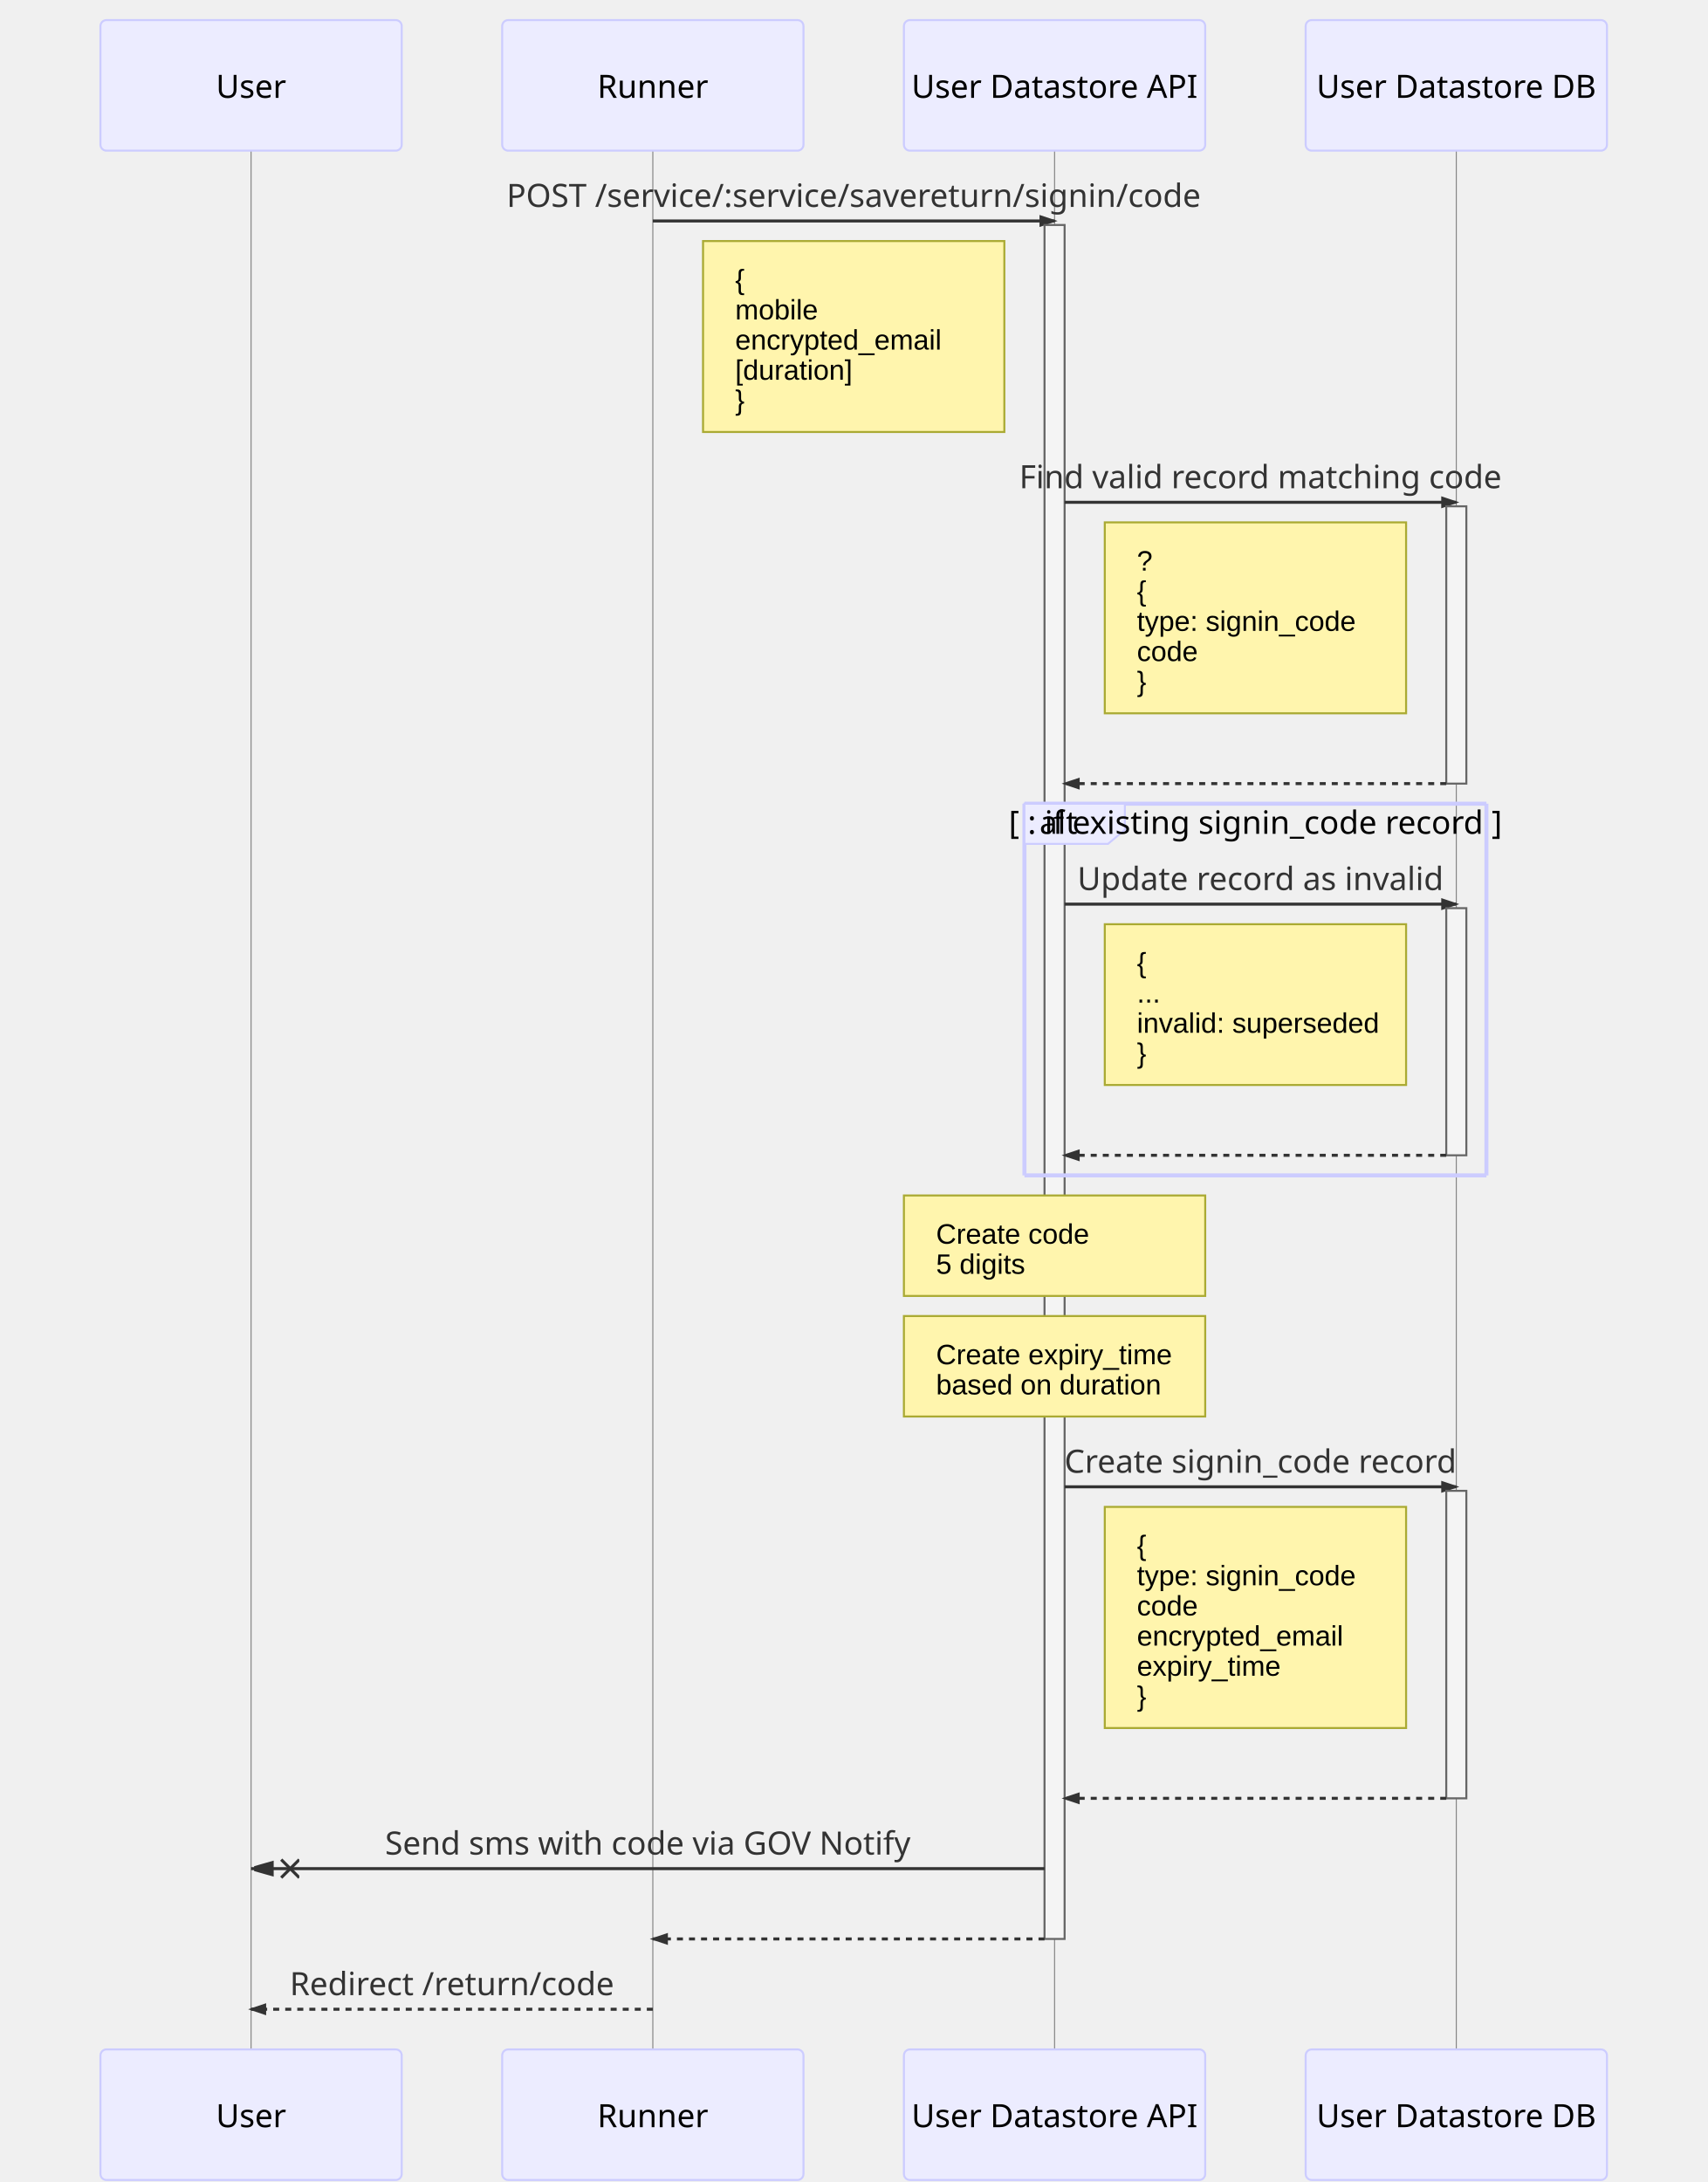
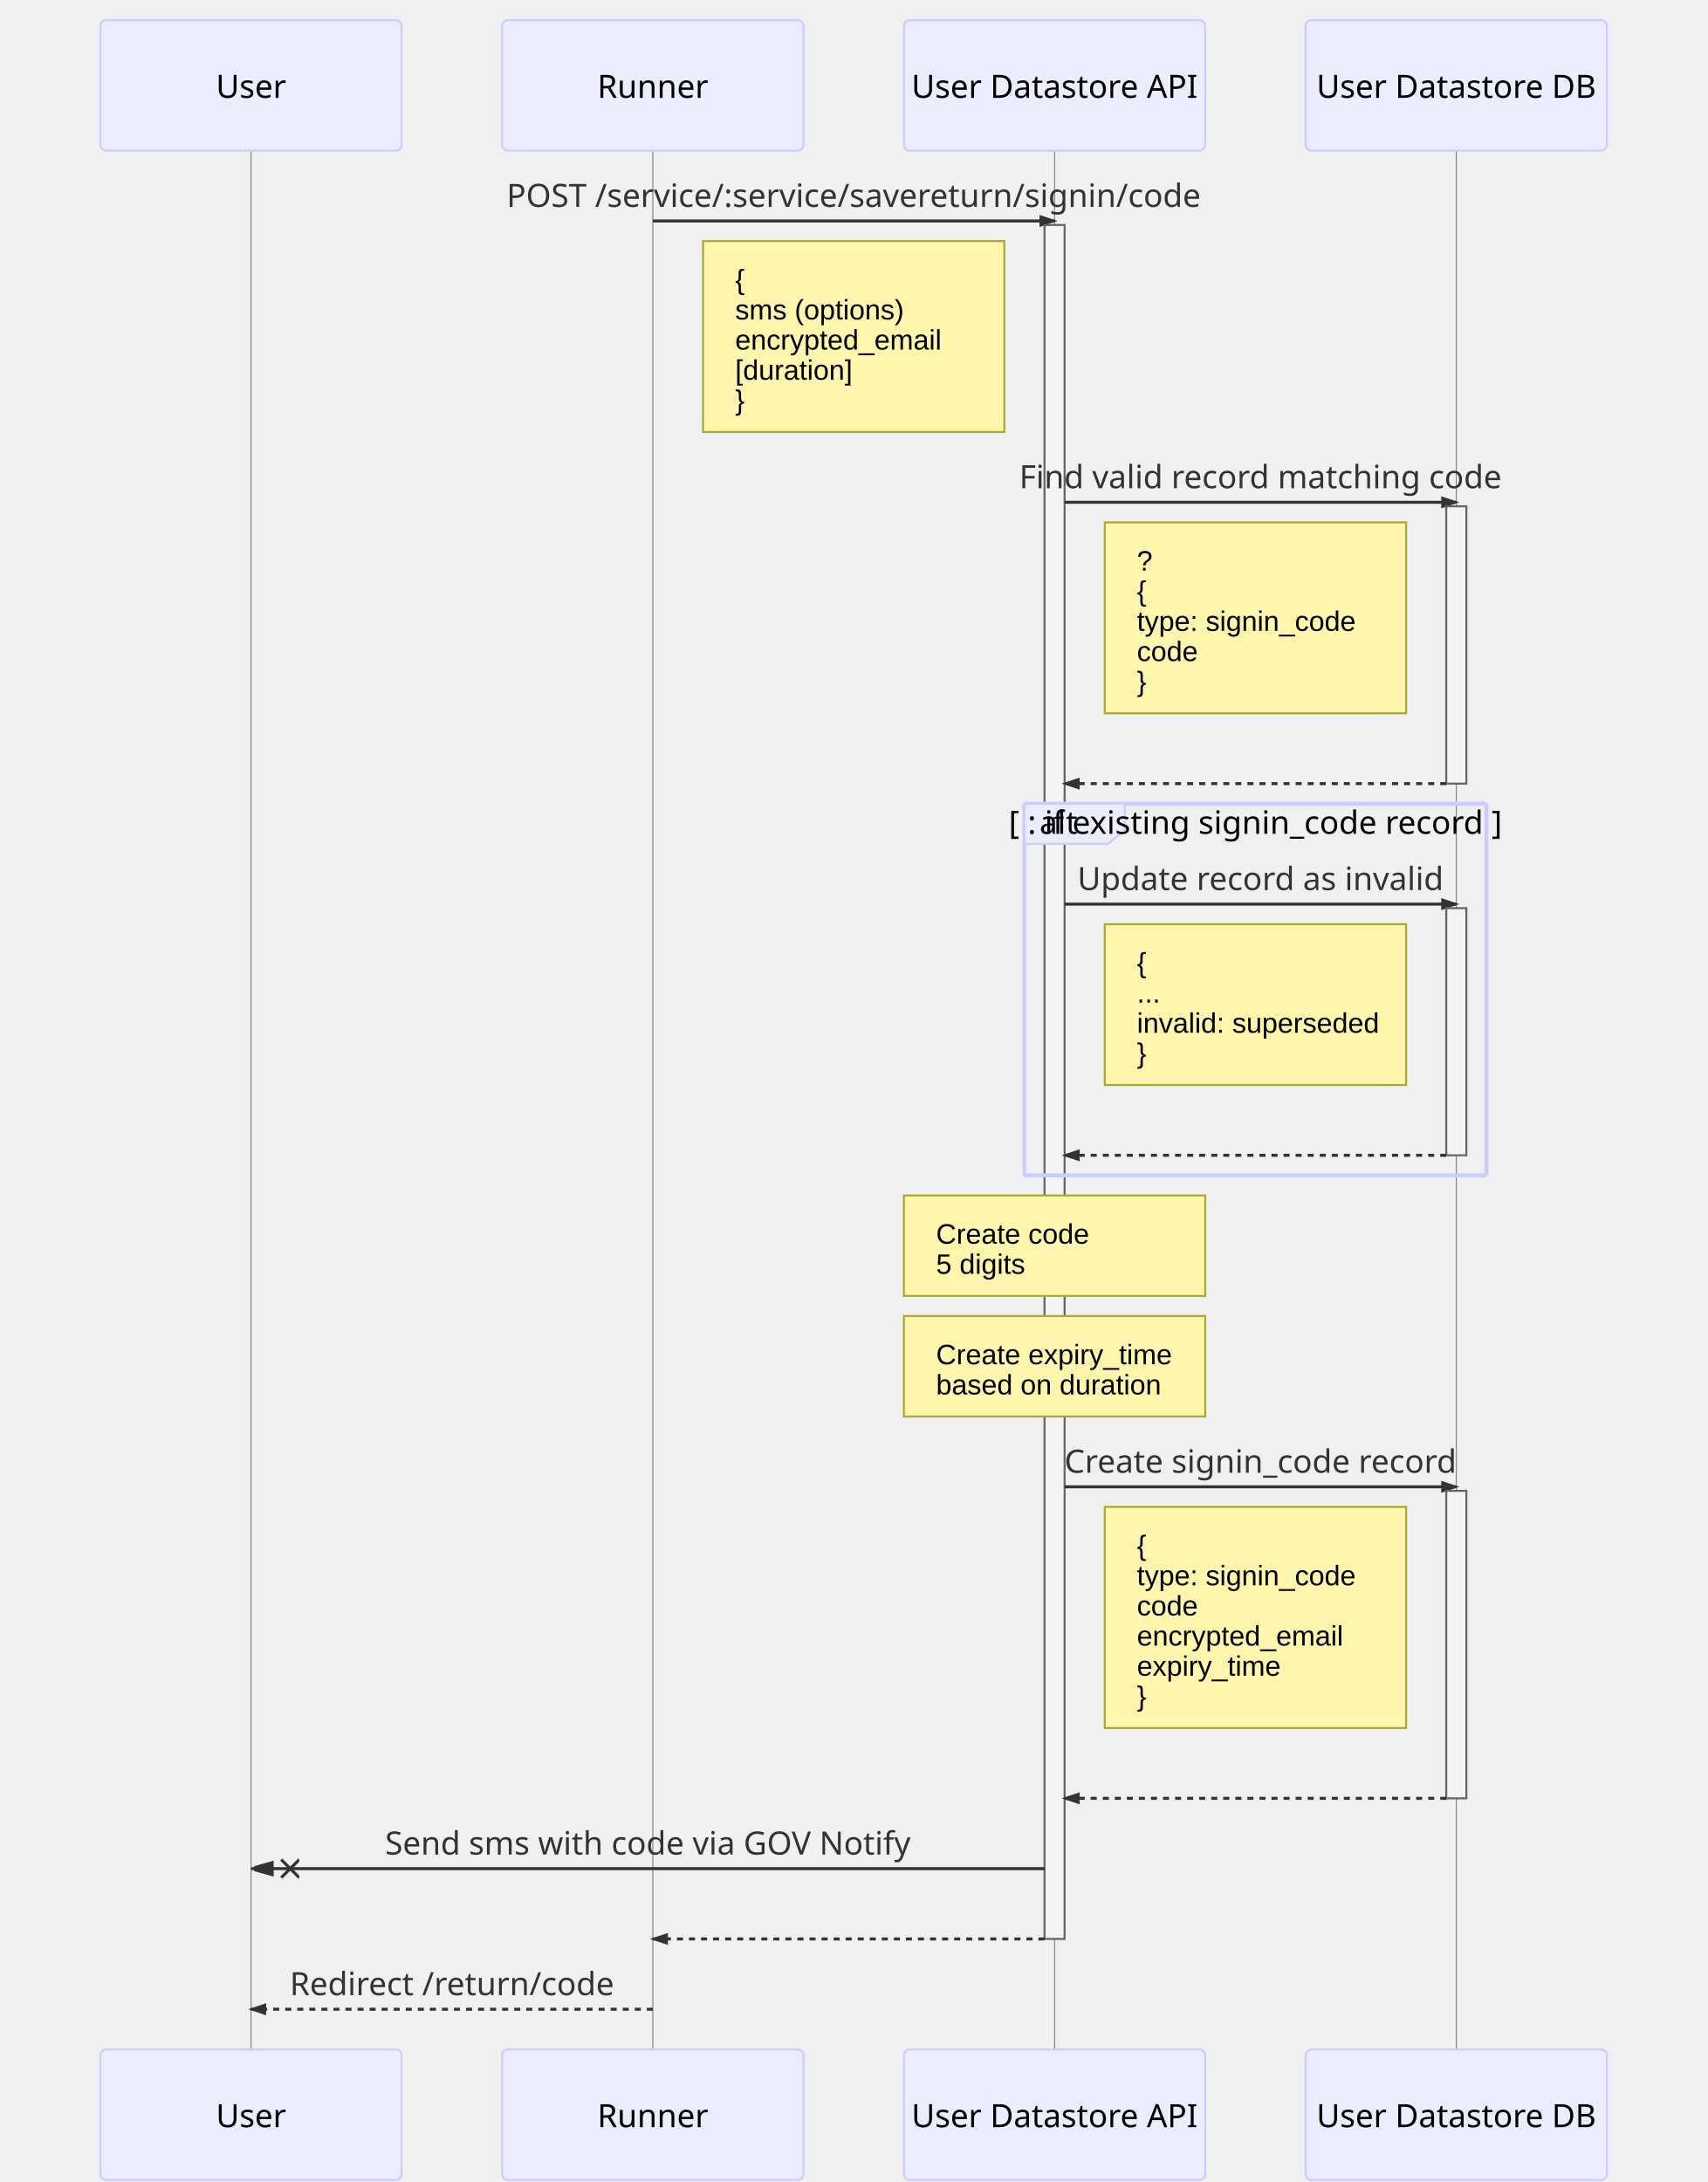
- <svg xmlns="http://www.w3.org/2000/svg" id="mermaid-1557239138641" width="100%" height="100%" style="max-width:850px;" viewBox="-50 -10 850 1086.234">
-   <style>#mermaid-1557239138641 .label{font-family:trebuchet ms,verdana,arial;color:#333}#mermaid-1557239138641 .node circle,#mermaid-1557239138641 .node ellipse,#mermaid-1557239138641 .node polygon,#mermaid-1557239138641 .node rect{fill:#ececff;stroke:#9370db;stroke-width:1px}#mermaid-1557239138641 .node.clickable{cursor:pointer}#mermaid-1557239138641 .arrowheadPath{fill:#333}#mermaid-1557239138641 .edgePath .path{stroke:#333;stroke-width:1.5px}#mermaid-1557239138641 .edgeLabel{background-color:#e8e8e8}#mermaid-1557239138641 .cluster rect{fill:#ffffde!important;stroke:#aa3!important;stroke-width:1px!important}#mermaid-1557239138641 .cluster text{fill:#333}#mermaid-1557239138641 div.mermaidTooltip{position:absolute;text-align:center;max-width:200px;padding:2px;font-family:trebuchet ms,verdana,arial;font-size:12px;background:#ffffde;border:1px solid #aa3;border-radius:2px;pointer-events:none;z-index:100}#mermaid-1557239138641 .actor{stroke:#ccf;fill:#ececff}#mermaid-1557239138641 text.actor{fill:#000;stroke:none}#mermaid-1557239138641 .actor-line{stroke:grey}#mermaid-1557239138641 .messageLine0{marker-end:"url(#arrowhead)"}#mermaid-1557239138641 .messageLine0,#mermaid-1557239138641 .messageLine1{stroke-width:1.5;stroke-dasharray:"2 2";stroke:#333}#mermaid-1557239138641 #arrowhead{fill:#333}#mermaid-1557239138641 #crosshead path{fill:#333!important;stroke:#333!important}#mermaid-1557239138641 .messageText{fill:#333;stroke:none}#mermaid-1557239138641 .labelBox{stroke:#ccf;fill:#ececff}#mermaid-1557239138641 .labelText,#mermaid-1557239138641 .loopText{fill:#000;stroke:none}#mermaid-1557239138641 .loopLine{stroke-width:2;stroke-dasharray:"2 2";marker-end:"url(#arrowhead)";stroke:#ccf}#mermaid-1557239138641 .note{stroke:#aa3;fill:#fff5ad}#mermaid-1557239138641 .noteText{fill:#000;stroke:none;font-family:trebuchet ms,verdana,arial;font-size:14px}#mermaid-1557239138641 .section{stroke:none;opacity:.2}#mermaid-1557239138641 .section0{fill:rgba(102,102,255,.49)}#mermaid-1557239138641 .section2{fill:#fff400}#mermaid-1557239138641 .section1,#mermaid-1557239138641 .section3{fill:#fff;opacity:.2}#mermaid-1557239138641 .sectionTitle0,#mermaid-1557239138641 .sectionTitle1,#mermaid-1557239138641 .sectionTitle2,#mermaid-1557239138641 .sectionTitle3{fill:#333}#mermaid-1557239138641 .sectionTitle{text-anchor:start;font-size:11px;text-height:14px}#mermaid-1557239138641 .grid .tick{stroke:#d3d3d3;opacity:.3;shape-rendering:crispEdges}#mermaid-1557239138641 .grid path{stroke-width:0}#mermaid-1557239138641 .today{fill:none;stroke:red;stroke-width:2px}#mermaid-1557239138641 .task{stroke-width:2}#mermaid-1557239138641 .taskText{text-anchor:middle;font-size:11px}#mermaid-1557239138641 .taskTextOutsideRight{fill:#000;text-anchor:start;font-size:11px}#mermaid-1557239138641 .taskTextOutsideLeft{fill:#000;text-anchor:end;font-size:11px}#mermaid-1557239138641 .taskText0,#mermaid-1557239138641 .taskText1,#mermaid-1557239138641 .taskText2,#mermaid-1557239138641 .taskText3{fill:#fff}#mermaid-1557239138641 .task0,#mermaid-1557239138641 .task1,#mermaid-1557239138641 .task2,#mermaid-1557239138641 .task3{fill:#8a90dd;stroke:#534fbc}#mermaid-1557239138641 .taskTextOutside0,#mermaid-1557239138641 .taskTextOutside1,#mermaid-1557239138641 .taskTextOutside2,#mermaid-1557239138641 .taskTextOutside3{fill:#000}#mermaid-1557239138641 .active0,#mermaid-1557239138641 .active1,#mermaid-1557239138641 .active2,#mermaid-1557239138641 .active3{fill:#bfc7ff;stroke:#534fbc}#mermaid-1557239138641 .activeText0,#mermaid-1557239138641 .activeText1,#mermaid-1557239138641 .activeText2,#mermaid-1557239138641 .activeText3{fill:#000!important}#mermaid-1557239138641 .done0,#mermaid-1557239138641 .done1,#mermaid-1557239138641 .done2,#mermaid-1557239138641 .done3{stroke:grey;fill:#d3d3d3;stroke-width:2}#mermaid-1557239138641 .doneText0,#mermaid-1557239138641 .doneText1,#mermaid-1557239138641 .doneText2,#mermaid-1557239138641 .doneText3{fill:#000!important}#mermaid-1557239138641 .crit0,#mermaid-1557239138641 .crit1,#mermaid-1557239138641 .crit2,#mermaid-1557239138641 .crit3{stroke:#f88;fill:red;stroke-width:2}#mermaid-1557239138641 .activeCrit0,#mermaid-1557239138641 .activeCrit1,#mermaid-1557239138641 .activeCrit2,#mermaid-1557239138641 .activeCrit3{stroke:#f88;fill:#bfc7ff;stroke-width:2}#mermaid-1557239138641 .doneCrit0,#mermaid-1557239138641 .doneCrit1,#mermaid-1557239138641 .doneCrit2,#mermaid-1557239138641 .doneCrit3{stroke:#f88;fill:#d3d3d3;stroke-width:2;cursor:pointer;shape-rendering:crispEdges}#mermaid-1557239138641 .activeCritText0,#mermaid-1557239138641 .activeCritText1,#mermaid-1557239138641 .activeCritText2,#mermaid-1557239138641 .activeCritText3,#mermaid-1557239138641 .doneCritText0,#mermaid-1557239138641 .doneCritText1,#mermaid-1557239138641 .doneCritText2,#mermaid-1557239138641 .doneCritText3{fill:#000!important}#mermaid-1557239138641 .titleText{text-anchor:middle;font-size:18px;fill:#000}#mermaid-1557239138641 g.classGroup text{fill:#9370db;stroke:none;font-family:trebuchet ms,verdana,arial;font-size:10px}#mermaid-1557239138641 g.classGroup rect{fill:#ececff;stroke:#9370db}#mermaid-1557239138641 g.classGroup line{stroke:#9370db;stroke-width:1}#mermaid-1557239138641 .classLabel .box{stroke:none;stroke-width:0;fill:#ececff;opacity:.5}#mermaid-1557239138641 .classLabel .label{fill:#9370db;font-size:10px}#mermaid-1557239138641 .relation{stroke:#9370db;stroke-width:1;fill:none}#mermaid-1557239138641 #compositionEnd,#mermaid-1557239138641 #compositionStart{fill:#9370db;stroke:#9370db;stroke-width:1}#mermaid-1557239138641 #aggregationEnd,#mermaid-1557239138641 #aggregationStart{fill:#ececff;stroke:#9370db;stroke-width:1}#mermaid-1557239138641 #dependencyEnd,#mermaid-1557239138641 #dependencyStart,#mermaid-1557239138641 #extensionEnd,#mermaid-1557239138641 #extensionStart{fill:#9370db;stroke:#9370db;stroke-width:1}#mermaid-1557239138641 .branch-label,#mermaid-1557239138641 .commit-id,#mermaid-1557239138641 .commit-msg{fill:#d3d3d3;color:#d3d3d3}</style>
-   <style>#mermaid-1557239138641 {
+ <svg xmlns="http://www.w3.org/2000/svg" id="mermaid-1558091380991" width="100%" height="100%" style="max-width:850px;" viewBox="-50 -10 850 1086.234">
+   <style>#mermaid-1558091380991 .label{font-family:trebuchet ms,verdana,arial;color:#333}#mermaid-1558091380991 .node circle,#mermaid-1558091380991 .node ellipse,#mermaid-1558091380991 .node polygon,#mermaid-1558091380991 .node rect{fill:#ececff;stroke:#9370db;stroke-width:1px}#mermaid-1558091380991 .node.clickable{cursor:pointer}#mermaid-1558091380991 .arrowheadPath{fill:#333}#mermaid-1558091380991 .edgePath .path{stroke:#333;stroke-width:1.5px}#mermaid-1558091380991 .edgeLabel{background-color:#e8e8e8}#mermaid-1558091380991 .cluster rect{fill:#ffffde!important;stroke:#aa3!important;stroke-width:1px!important}#mermaid-1558091380991 .cluster text{fill:#333}#mermaid-1558091380991 div.mermaidTooltip{position:absolute;text-align:center;max-width:200px;padding:2px;font-family:trebuchet ms,verdana,arial;font-size:12px;background:#ffffde;border:1px solid #aa3;border-radius:2px;pointer-events:none;z-index:100}#mermaid-1558091380991 .actor{stroke:#ccf;fill:#ececff}#mermaid-1558091380991 text.actor{fill:#000;stroke:none}#mermaid-1558091380991 .actor-line{stroke:grey}#mermaid-1558091380991 .messageLine0{marker-end:"url(#arrowhead)"}#mermaid-1558091380991 .messageLine0,#mermaid-1558091380991 .messageLine1{stroke-width:1.5;stroke-dasharray:"2 2";stroke:#333}#mermaid-1558091380991 #arrowhead{fill:#333}#mermaid-1558091380991 #crosshead path{fill:#333!important;stroke:#333!important}#mermaid-1558091380991 .messageText{fill:#333;stroke:none}#mermaid-1558091380991 .labelBox{stroke:#ccf;fill:#ececff}#mermaid-1558091380991 .labelText,#mermaid-1558091380991 .loopText{fill:#000;stroke:none}#mermaid-1558091380991 .loopLine{stroke-width:2;stroke-dasharray:"2 2";marker-end:"url(#arrowhead)";stroke:#ccf}#mermaid-1558091380991 .note{stroke:#aa3;fill:#fff5ad}#mermaid-1558091380991 .noteText{fill:#000;stroke:none;font-family:trebuchet ms,verdana,arial;font-size:14px}#mermaid-1558091380991 .section{stroke:none;opacity:.2}#mermaid-1558091380991 .section0{fill:rgba(102,102,255,.49)}#mermaid-1558091380991 .section2{fill:#fff400}#mermaid-1558091380991 .section1,#mermaid-1558091380991 .section3{fill:#fff;opacity:.2}#mermaid-1558091380991 .sectionTitle0,#mermaid-1558091380991 .sectionTitle1,#mermaid-1558091380991 .sectionTitle2,#mermaid-1558091380991 .sectionTitle3{fill:#333}#mermaid-1558091380991 .sectionTitle{text-anchor:start;font-size:11px;text-height:14px}#mermaid-1558091380991 .grid .tick{stroke:#d3d3d3;opacity:.3;shape-rendering:crispEdges}#mermaid-1558091380991 .grid path{stroke-width:0}#mermaid-1558091380991 .today{fill:none;stroke:red;stroke-width:2px}#mermaid-1558091380991 .task{stroke-width:2}#mermaid-1558091380991 .taskText{text-anchor:middle;font-size:11px}#mermaid-1558091380991 .taskTextOutsideRight{fill:#000;text-anchor:start;font-size:11px}#mermaid-1558091380991 .taskTextOutsideLeft{fill:#000;text-anchor:end;font-size:11px}#mermaid-1558091380991 .taskText0,#mermaid-1558091380991 .taskText1,#mermaid-1558091380991 .taskText2,#mermaid-1558091380991 .taskText3{fill:#fff}#mermaid-1558091380991 .task0,#mermaid-1558091380991 .task1,#mermaid-1558091380991 .task2,#mermaid-1558091380991 .task3{fill:#8a90dd;stroke:#534fbc}#mermaid-1558091380991 .taskTextOutside0,#mermaid-1558091380991 .taskTextOutside1,#mermaid-1558091380991 .taskTextOutside2,#mermaid-1558091380991 .taskTextOutside3{fill:#000}#mermaid-1558091380991 .active0,#mermaid-1558091380991 .active1,#mermaid-1558091380991 .active2,#mermaid-1558091380991 .active3{fill:#bfc7ff;stroke:#534fbc}#mermaid-1558091380991 .activeText0,#mermaid-1558091380991 .activeText1,#mermaid-1558091380991 .activeText2,#mermaid-1558091380991 .activeText3{fill:#000!important}#mermaid-1558091380991 .done0,#mermaid-1558091380991 .done1,#mermaid-1558091380991 .done2,#mermaid-1558091380991 .done3{stroke:grey;fill:#d3d3d3;stroke-width:2}#mermaid-1558091380991 .doneText0,#mermaid-1558091380991 .doneText1,#mermaid-1558091380991 .doneText2,#mermaid-1558091380991 .doneText3{fill:#000!important}#mermaid-1558091380991 .crit0,#mermaid-1558091380991 .crit1,#mermaid-1558091380991 .crit2,#mermaid-1558091380991 .crit3{stroke:#f88;fill:red;stroke-width:2}#mermaid-1558091380991 .activeCrit0,#mermaid-1558091380991 .activeCrit1,#mermaid-1558091380991 .activeCrit2,#mermaid-1558091380991 .activeCrit3{stroke:#f88;fill:#bfc7ff;stroke-width:2}#mermaid-1558091380991 .doneCrit0,#mermaid-1558091380991 .doneCrit1,#mermaid-1558091380991 .doneCrit2,#mermaid-1558091380991 .doneCrit3{stroke:#f88;fill:#d3d3d3;stroke-width:2;cursor:pointer;shape-rendering:crispEdges}#mermaid-1558091380991 .activeCritText0,#mermaid-1558091380991 .activeCritText1,#mermaid-1558091380991 .activeCritText2,#mermaid-1558091380991 .activeCritText3,#mermaid-1558091380991 .doneCritText0,#mermaid-1558091380991 .doneCritText1,#mermaid-1558091380991 .doneCritText2,#mermaid-1558091380991 .doneCritText3{fill:#000!important}#mermaid-1558091380991 .titleText{text-anchor:middle;font-size:18px;fill:#000}#mermaid-1558091380991 g.classGroup text{fill:#9370db;stroke:none;font-family:trebuchet ms,verdana,arial;font-size:10px}#mermaid-1558091380991 g.classGroup rect{fill:#ececff;stroke:#9370db}#mermaid-1558091380991 g.classGroup line{stroke:#9370db;stroke-width:1}#mermaid-1558091380991 .classLabel .box{stroke:none;stroke-width:0;fill:#ececff;opacity:.5}#mermaid-1558091380991 .classLabel .label{fill:#9370db;font-size:10px}#mermaid-1558091380991 .relation{stroke:#9370db;stroke-width:1;fill:none}#mermaid-1558091380991 #compositionEnd,#mermaid-1558091380991 #compositionStart{fill:#9370db;stroke:#9370db;stroke-width:1}#mermaid-1558091380991 #aggregationEnd,#mermaid-1558091380991 #aggregationStart{fill:#ececff;stroke:#9370db;stroke-width:1}#mermaid-1558091380991 #dependencyEnd,#mermaid-1558091380991 #dependencyStart,#mermaid-1558091380991 #extensionEnd,#mermaid-1558091380991 #extensionStart{fill:#9370db;stroke:#9370db;stroke-width:1}#mermaid-1558091380991 .branch-label,#mermaid-1558091380991 .commit-id,#mermaid-1558091380991 .commit-msg{fill:#d3d3d3;color:#d3d3d3}</style>
+   <style>#mermaid-1558091380991 {
    color: rgb(0, 0, 0);
    font: normal normal 400 normal 16px / normal nta;
  }</style>
  <defs>
    <style type="text/css">
  [object Promise]
  </style>
  </defs>
  <g />
  <g>
    <line id="actor0" x1="75" y1="5" x2="75" y2="1075.234" class="actor-line" stroke-width="0.5px" stroke="#999" />
    <rect x="0" y="0" fill="#eaeaea" stroke="#666" width="150" height="65" rx="3" ry="3" class="actor" />
    <text x="75" y="32.5" dominant-baseline="central" alignment-baseline="central" class="actor" style="text-anchor: middle;">
      <tspan x="75" dy="0">User</tspan>
    </text>
  </g>
  <g>
    <line id="actor1" x1="275" y1="5" x2="275" y2="1075.234" class="actor-line" stroke-width="0.5px" stroke="#999" />
    <rect x="200" y="0" fill="#eaeaea" stroke="#666" width="150" height="65" rx="3" ry="3" class="actor" />
    <text x="275" y="32.5" dominant-baseline="central" alignment-baseline="central" class="actor" style="text-anchor: middle;">
      <tspan x="275" dy="0">Runner</tspan>
    </text>
  </g>
  <g>
    <line id="actor2" x1="475" y1="5" x2="475" y2="1075.234" class="actor-line" stroke-width="0.5px" stroke="#999" />
    <rect x="400" y="0" fill="#eaeaea" stroke="#666" width="150" height="65" rx="3" ry="3" class="actor" />
    <text x="475" y="32.5" dominant-baseline="central" alignment-baseline="central" class="actor" style="text-anchor: middle;">
      <tspan x="475" dy="0">User Datastore API</tspan>
    </text>
  </g>
  <g>
    <line id="actor3" x1="675" y1="5" x2="675" y2="1075.234" class="actor-line" stroke-width="0.5px" stroke="#999" />
    <rect x="600" y="0" fill="#eaeaea" stroke="#666" width="150" height="65" rx="3" ry="3" class="actor" />
    <text x="675" y="32.5" dominant-baseline="central" alignment-baseline="central" class="actor" style="text-anchor: middle;">
      <tspan x="675" dy="0">User Datastore DB</tspan>
    </text>
  </g>
  <defs>
    <marker id="arrowhead" refX="5" refY="2" markerWidth="6" markerHeight="4" orient="auto">
      <path d="M 0,0 V 4 L6,2 Z" />
    </marker>
  </defs>
  <defs>
    <marker id="crosshead" markerWidth="15" markerHeight="8" orient="auto" refX="16" refY="4">
      <path fill="black" stroke="#000000" stroke-width="1px" d="M 9,2 V 6 L16,4 Z" style="stroke-dasharray: 0, 0;" />
      <path fill="none" stroke="#000000" stroke-width="1px" d="M 0,1 L 6,7 M 6,1 L 0,7" style="stroke-dasharray: 0, 0;" />
    </marker>
  </defs>
  <g>
    <text x="375" y="93" class="messageText" style="text-anchor: middle;">POST /service/:service/savereturn/signin/code</text>
    <line x1="275" y1="100" x2="475" y2="100" class="messageLine0" stroke-width="2" stroke="black" marker-end="url(#arrowhead)" style="fill: none;" />
  </g>
  <g>
    <rect x="470" y="102" fill="#f4f4f4" stroke="#666" width="10" height="853.234" rx="0" ry="0" />
  </g>
  <g>
    <rect x="300" y="110" fill="#EDF2AE" stroke="#666" width="150" height="95.047" rx="0" ry="0" class="note" />
    <text x="296" y="134" fill="black" class="noteText">
      <tspan x="316" fill="black">{ </tspan>
    </text>
    <text x="296" y="149.016" fill="black" class="noteText">
-       <tspan x="316" fill="black">mobile</tspan>
+       <tspan x="316" fill="black">sms (options)</tspan>
    </text>
    <text x="296" y="164.016" fill="black" class="noteText">
      <tspan x="316" fill="black">encrypted_email</tspan>
    </text>
    <text x="296" y="179.031" fill="black" class="noteText">
      <tspan x="316" fill="black">[duration]</tspan>
    </text>
    <text x="296" y="194.031" fill="black" class="noteText">
      <tspan x="316" fill="black">}</tspan>
    </text>
  </g>
  <g>
    <text x="577.5" y="233.047" class="messageText" style="text-anchor: middle;">Find valid record matching code</text>
    <line x1="480" y1="240.047" x2="675" y2="240.047" class="messageLine0" stroke-width="2" stroke="black" marker-end="url(#arrowhead)" style="fill: none;" />
  </g>
  <g>
    <rect x="670" y="242.047" fill="#f4f4f4" stroke="#666" width="10" height="138.047" rx="0" ry="0" />
  </g>
  <g>
    <rect x="500" y="250.047" fill="#EDF2AE" stroke="#666" width="150" height="95.047" rx="0" ry="0" class="note" />
    <text x="496" y="274.047" fill="black" class="noteText">
      <tspan x="516" fill="black">?</tspan>
    </text>
    <text x="496" y="289.047" fill="black" class="noteText">
      <tspan x="516" fill="black">{</tspan>
    </text>
    <text x="496" y="304.062" fill="black" class="noteText">
      <tspan x="516" fill="black">type: signin_code</tspan>
    </text>
    <text x="496" y="319.078" fill="black" class="noteText">
      <tspan x="516" fill="black">code</tspan>
    </text>
    <text x="496" y="334.078" fill="black" class="noteText">
      <tspan x="516" fill="black">}</tspan>
    </text>
  </g>
  <g>
    <text x="575" y="373.094" class="messageText" style="text-anchor: middle;" />
    <line x1="670" y1="380.094" x2="480" y2="380.094" class="messageLine1" stroke-width="2" stroke="black" marker-end="url(#arrowhead)" style="stroke-dasharray: 3, 3; fill: none;" />
  </g>
  <g>
    <text x="577.5" y="433.094" class="messageText" style="text-anchor: middle;">Update record as invalid</text>
    <line x1="480" y1="440.094" x2="675" y2="440.094" class="messageLine0" stroke-width="2" stroke="black" marker-end="url(#arrowhead)" style="fill: none;" />
  </g>
  <g>
    <rect x="670" y="442.094" fill="#f4f4f4" stroke="#666" width="10" height="123.031" rx="0" ry="0" />
  </g>
  <g>
    <rect x="500" y="450.094" fill="#EDF2AE" stroke="#666" width="150" height="80.031" rx="0" ry="0" class="note" />
    <text x="496" y="474.094" fill="black" class="noteText">
      <tspan x="516" fill="black">{</tspan>
    </text>
    <text x="496" y="489.109" fill="black" class="noteText">
      <tspan x="516" fill="black">...</tspan>
    </text>
    <text x="496" y="504.109" fill="black" class="noteText">
      <tspan x="516" fill="black">invalid: superseded</tspan>
    </text>
    <text x="496" y="519.109" fill="black" class="noteText">
      <tspan x="516" fill="black">}</tspan>
    </text>
  </g>
  <g>
    <text x="575" y="558.125" class="messageText" style="text-anchor: middle;" />
    <line x1="670" y1="565.125" x2="480" y2="565.125" class="messageLine1" stroke-width="2" stroke="black" marker-end="url(#arrowhead)" style="stroke-dasharray: 3, 3; fill: none;" />
  </g>
  <g>
    <line x1="460" y1="390.094" x2="690" y2="390.094" class="loopLine" />
    <line x1="690" y1="390.094" x2="690" y2="575.125" class="loopLine" />
    <line x1="460" y1="575.125" x2="690" y2="575.125" class="loopLine" />
    <line x1="460" y1="390.094" x2="460" y2="575.125" class="loopLine" />
    <polygon points="460,390.094 510,390.094 510,403.094 501.6,410.094 460,410.094" class="labelBox" />
    <text x="467.5" y="405.094" fill="black" class="labelText">
      <tspan x="467.5" fill="black">alt</tspan>
    </text>
    <text x="575" y="405.094" fill="black" class="loopText" style="text-anchor: middle;">
      <tspan x="575" fill="black">[ : if existing signin_code record ]</tspan>
    </text>
  </g>
  <g>
    <rect x="400" y="585.125" fill="#EDF2AE" stroke="#666" width="150" height="50.016" rx="0" ry="0" class="note" />
    <text x="396" y="609.125" fill="black" class="noteText">
      <tspan x="416" fill="black">Create  code</tspan>
    </text>
    <text x="396" y="624.125" fill="black" class="noteText">
      <tspan x="416" fill="black">5 digits</tspan>
    </text>
  </g>
  <g>
    <rect x="400" y="645.141" fill="#EDF2AE" stroke="#666" width="150" height="50.016" rx="0" ry="0" class="note" />
    <text x="396" y="669.141" fill="black" class="noteText">
      <tspan x="416" fill="black">Create expiry_time</tspan>
    </text>
    <text x="396" y="684.156" fill="black" class="noteText">
      <tspan x="416" fill="black">based on duration</tspan>
    </text>
  </g>
  <g>
    <text x="577.5" y="723.156" class="messageText" style="text-anchor: middle;">Create signin_code record</text>
    <line x1="480" y1="730.156" x2="675" y2="730.156" class="messageLine0" stroke-width="2" stroke="black" marker-end="url(#arrowhead)" style="fill: none;" />
  </g>
  <g>
    <rect x="670" y="732.156" fill="#f4f4f4" stroke="#666" width="10" height="153.078" rx="0" ry="0" />
  </g>
  <g>
    <rect x="500" y="740.156" fill="#EDF2AE" stroke="#666" width="150" height="110.078" rx="0" ry="0" class="note" />
    <text x="496" y="764.156" fill="black" class="noteText">
      <tspan x="516" fill="black">{ </tspan>
    </text>
    <text x="496" y="779.172" fill="black" class="noteText">
      <tspan x="516" fill="black">type: signin_code</tspan>
    </text>
    <text x="496" y="794.188" fill="black" class="noteText">
      <tspan x="516" fill="black">code</tspan>
    </text>
    <text x="496" y="809.188" fill="black" class="noteText">
      <tspan x="516" fill="black">encrypted_email</tspan>
    </text>
    <text x="496" y="824.203" fill="black" class="noteText">
      <tspan x="516" fill="black">expiry_time</tspan>
    </text>
    <text x="496" y="839.219" fill="black" class="noteText">
      <tspan x="516" fill="black"> }</tspan>
    </text>
  </g>
  <g>
    <text x="575" y="878.234" class="messageText" style="text-anchor: middle;" />
    <line x1="670" y1="885.234" x2="480" y2="885.234" class="messageLine1" stroke-width="2" stroke="black" marker-end="url(#arrowhead)" style="stroke-dasharray: 3, 3; fill: none;" />
  </g>
  <g>
    <text x="272.5" y="913.234" class="messageText" style="text-anchor: middle;">Send sms with code via GOV Notify</text>
    <line x1="470" y1="920.234" x2="75" y2="920.234" class="messageLine0" stroke-width="2" stroke="black" marker-end="url(#crosshead)" style="fill: none;" />
  </g>
  <g>
    <text x="372.5" y="948.234" class="messageText" style="text-anchor: middle;" />
    <line x1="470" y1="955.234" x2="275" y2="955.234" class="messageLine1" stroke-width="2" stroke="black" marker-end="url(#arrowhead)" style="stroke-dasharray: 3, 3; fill: none;" />
  </g>
  <g>
    <text x="175" y="983.234" class="messageText" style="text-anchor: middle;">Redirect /return/code</text>
    <line x1="275" y1="990.234" x2="75" y2="990.234" class="messageLine1" stroke-width="2" stroke="black" marker-end="url(#arrowhead)" style="stroke-dasharray: 3, 3; fill: none;" />
  </g>
  <g>
    <rect x="0" y="1010.234" fill="#eaeaea" stroke="#666" width="150" height="65" rx="3" ry="3" class="actor" />
    <text x="75" y="1042.734" dominant-baseline="central" alignment-baseline="central" class="actor" style="text-anchor: middle;">
      <tspan x="75" dy="0">User</tspan>
    </text>
  </g>
  <g>
    <rect x="200" y="1010.234" fill="#eaeaea" stroke="#666" width="150" height="65" rx="3" ry="3" class="actor" />
    <text x="275" y="1042.734" dominant-baseline="central" alignment-baseline="central" class="actor" style="text-anchor: middle;">
      <tspan x="275" dy="0">Runner</tspan>
    </text>
  </g>
  <g>
    <rect x="400" y="1010.234" fill="#eaeaea" stroke="#666" width="150" height="65" rx="3" ry="3" class="actor" />
    <text x="475" y="1042.734" dominant-baseline="central" alignment-baseline="central" class="actor" style="text-anchor: middle;">
      <tspan x="475" dy="0">User Datastore API</tspan>
    </text>
  </g>
  <g>
    <rect x="600" y="1010.234" fill="#eaeaea" stroke="#666" width="150" height="65" rx="3" ry="3" class="actor" />
    <text x="675" y="1042.734" dominant-baseline="central" alignment-baseline="central" class="actor" style="text-anchor: middle;">
      <tspan x="675" dy="0">User Datastore DB</tspan>
    </text>
  </g>
</svg>
